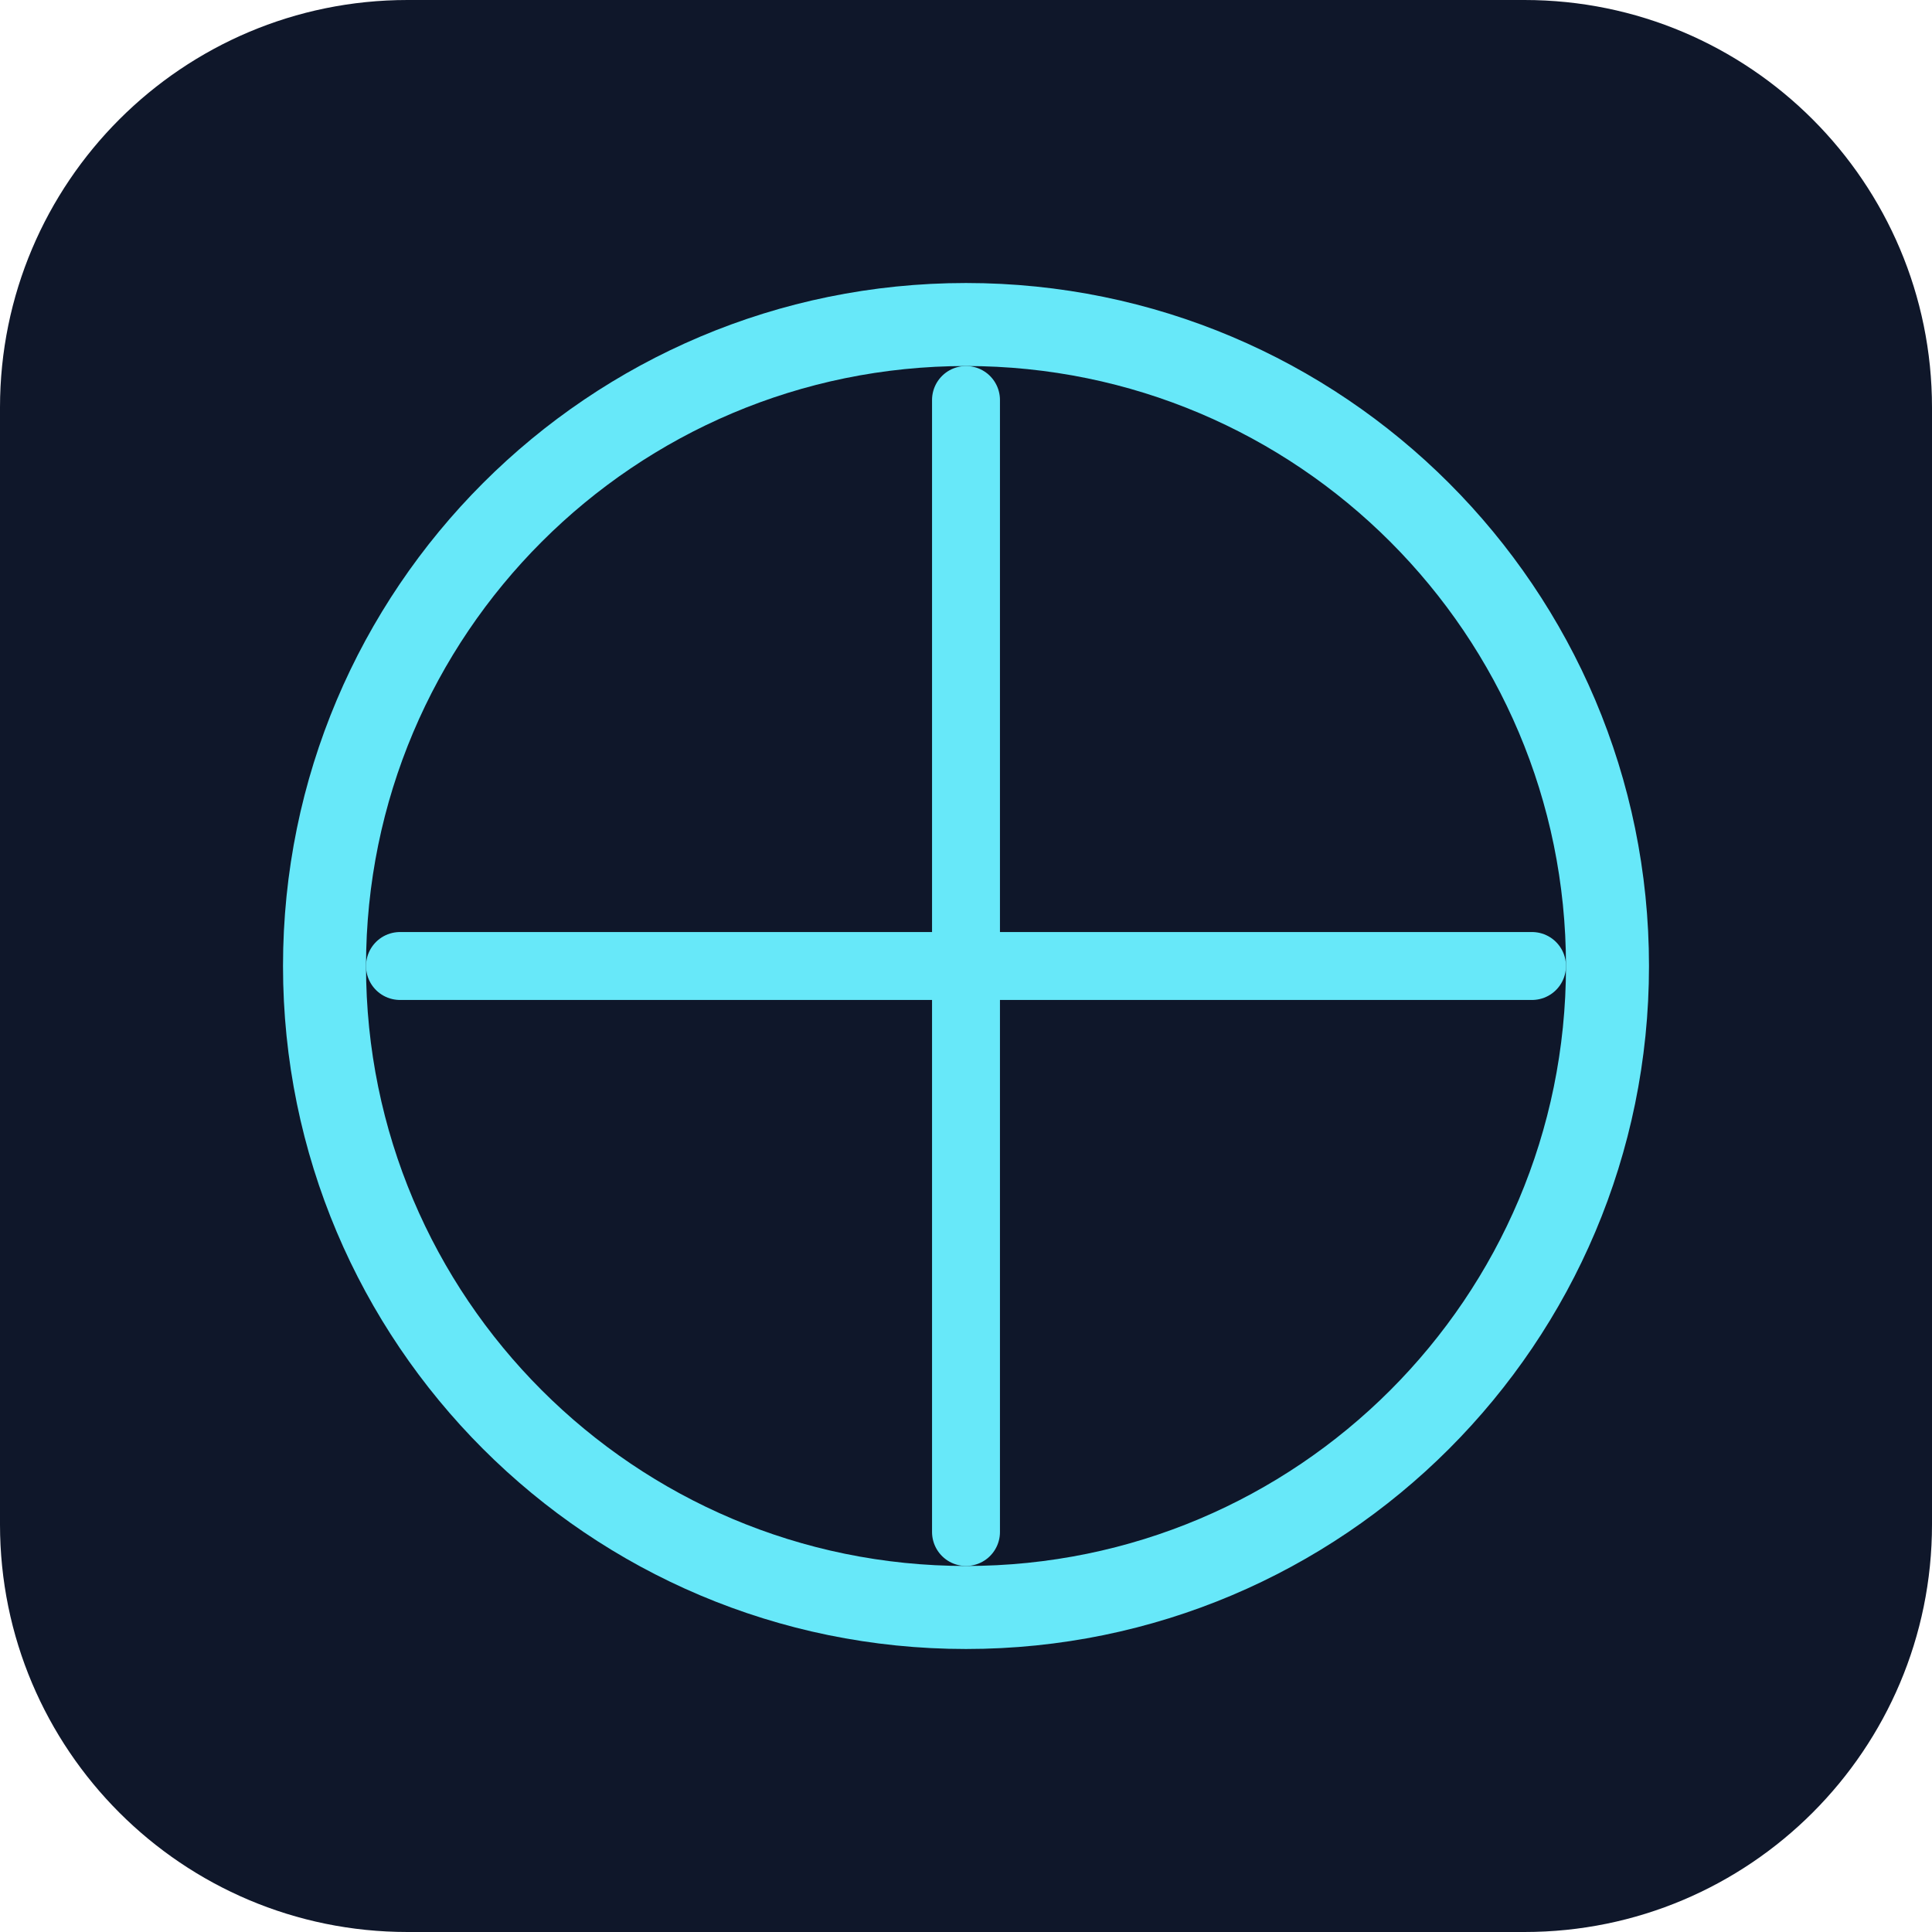
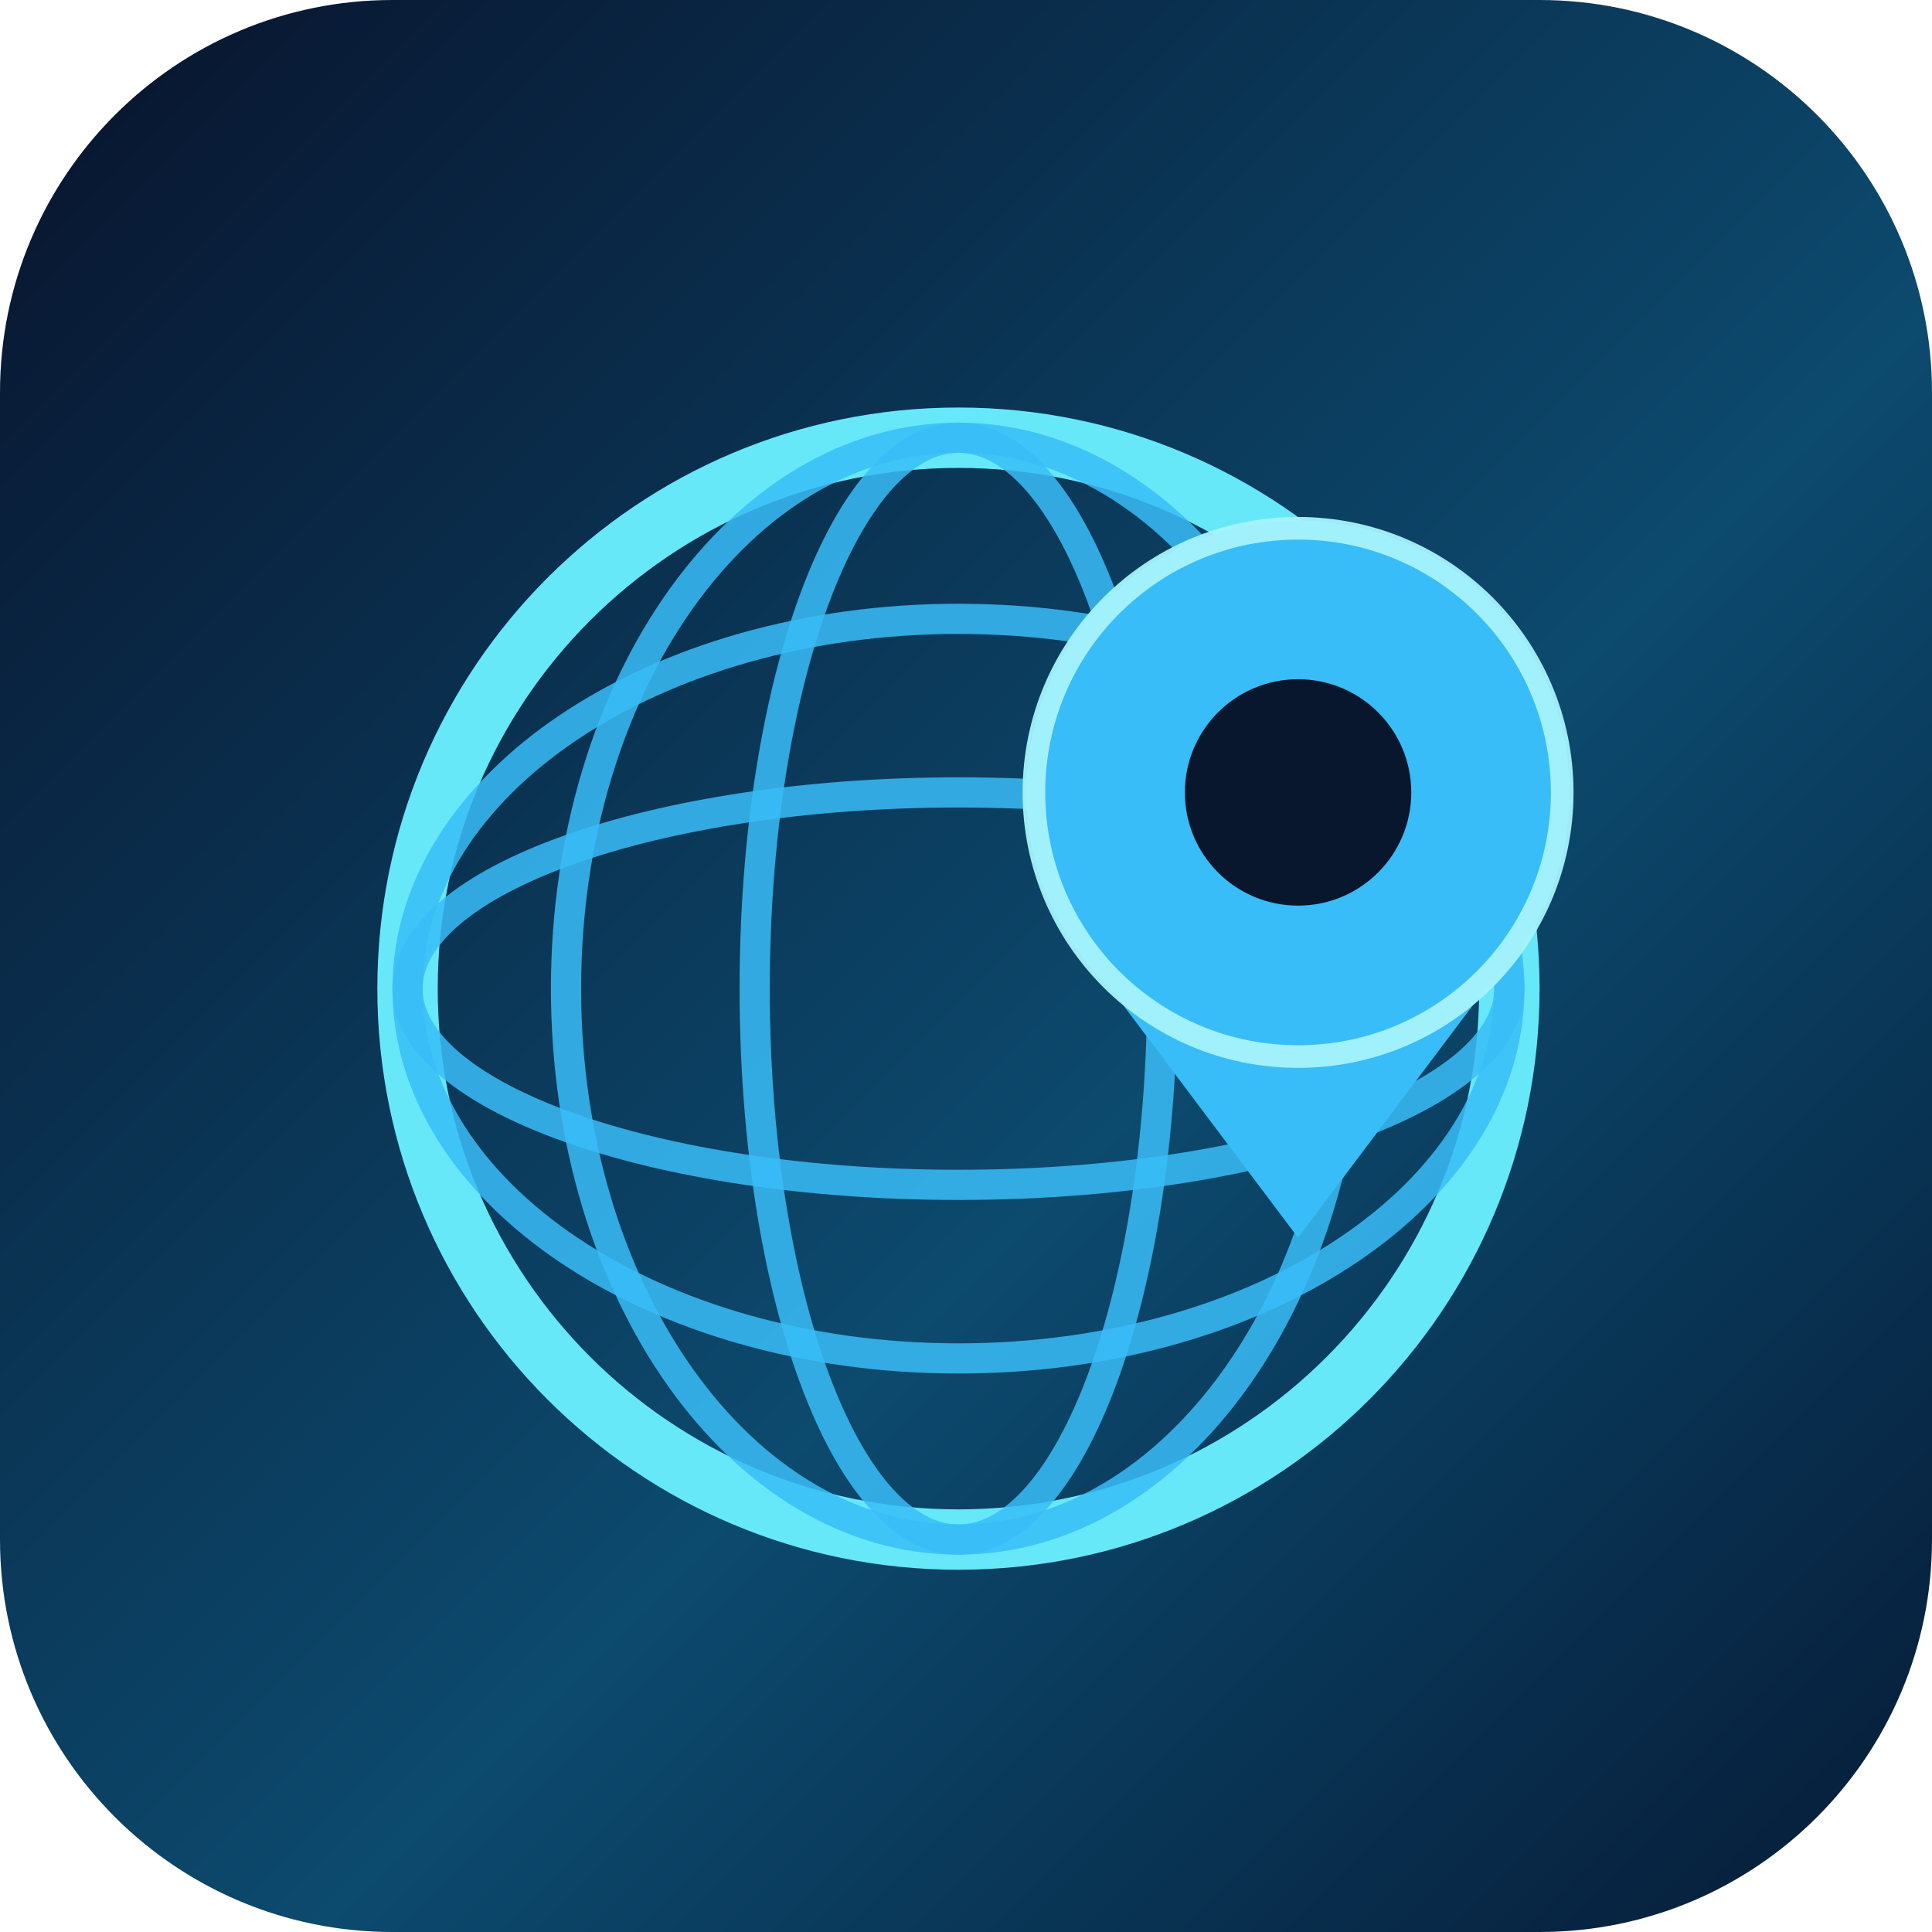
- <svg xmlns="http://www.w3.org/2000/svg" viewBox="0 0 512 512">
-   <rect width="512" height="512" rx="108" fill="#0f172a" />
-   <circle cx="256" cy="256" r="170" fill="none" stroke="#67e8f9" stroke-width="22" />
-   <path d="M256 106v300M106 256h300" stroke="#67e8f9" stroke-width="18" stroke-linecap="round" />
+ <svg xmlns="http://www.w3.org/2000/svg" viewBox="0 0 512 512" role="img" aria-label="Globus z pinezka">
+   <defs>
+     <linearGradient id="bg" x1="0" y1="0" x2="1" y2="1">
+       <stop offset="0%" stop-color="#08122b" />
+       <stop offset="58%" stop-color="#0c4a6e" />
+       <stop offset="100%" stop-color="#061a35" />
+     </linearGradient>
+   </defs>
+   <rect width="512" height="512" rx="104" fill="url(#bg)" />
+   <g transform="translate(22,18)">
+     <circle cx="232" cy="244" r="146" fill="none" stroke="#67e8f9" stroke-width="16" />
+     <ellipse cx="232" cy="244" rx="146" ry="98" fill="none" stroke="#38bdf8" stroke-width="8" opacity="0.85" />
+     <ellipse cx="232" cy="244" rx="146" ry="52" fill="none" stroke="#38bdf8" stroke-width="8" opacity="0.85" />
+     <ellipse cx="232" cy="244" rx="104" ry="146" fill="none" stroke="#38bdf8" stroke-width="8" opacity="0.85" />
+     <ellipse cx="232" cy="244" rx="54" ry="146" fill="none" stroke="#38bdf8" stroke-width="8" opacity="0.85" />
+   </g>
+   <g transform="translate(0,-4)">
+     <path d="M344 142c-39.8 0-72 32.2-72 72 0 20.6 8.7 39.2 22.6 52.3L344 332l49.4-65.7c13.9-13.1 22.6-31.7 22.6-52.3 0-39.8-32.2-72-72-72z" fill="#38bdf8" />
+     <circle cx="344" cy="214" r="30" fill="#08172e" />
+     <circle cx="344" cy="214" r="70" fill="none" stroke="#a5f3fc" stroke-width="6" opacity="0.95" />
+   </g>
</svg>
